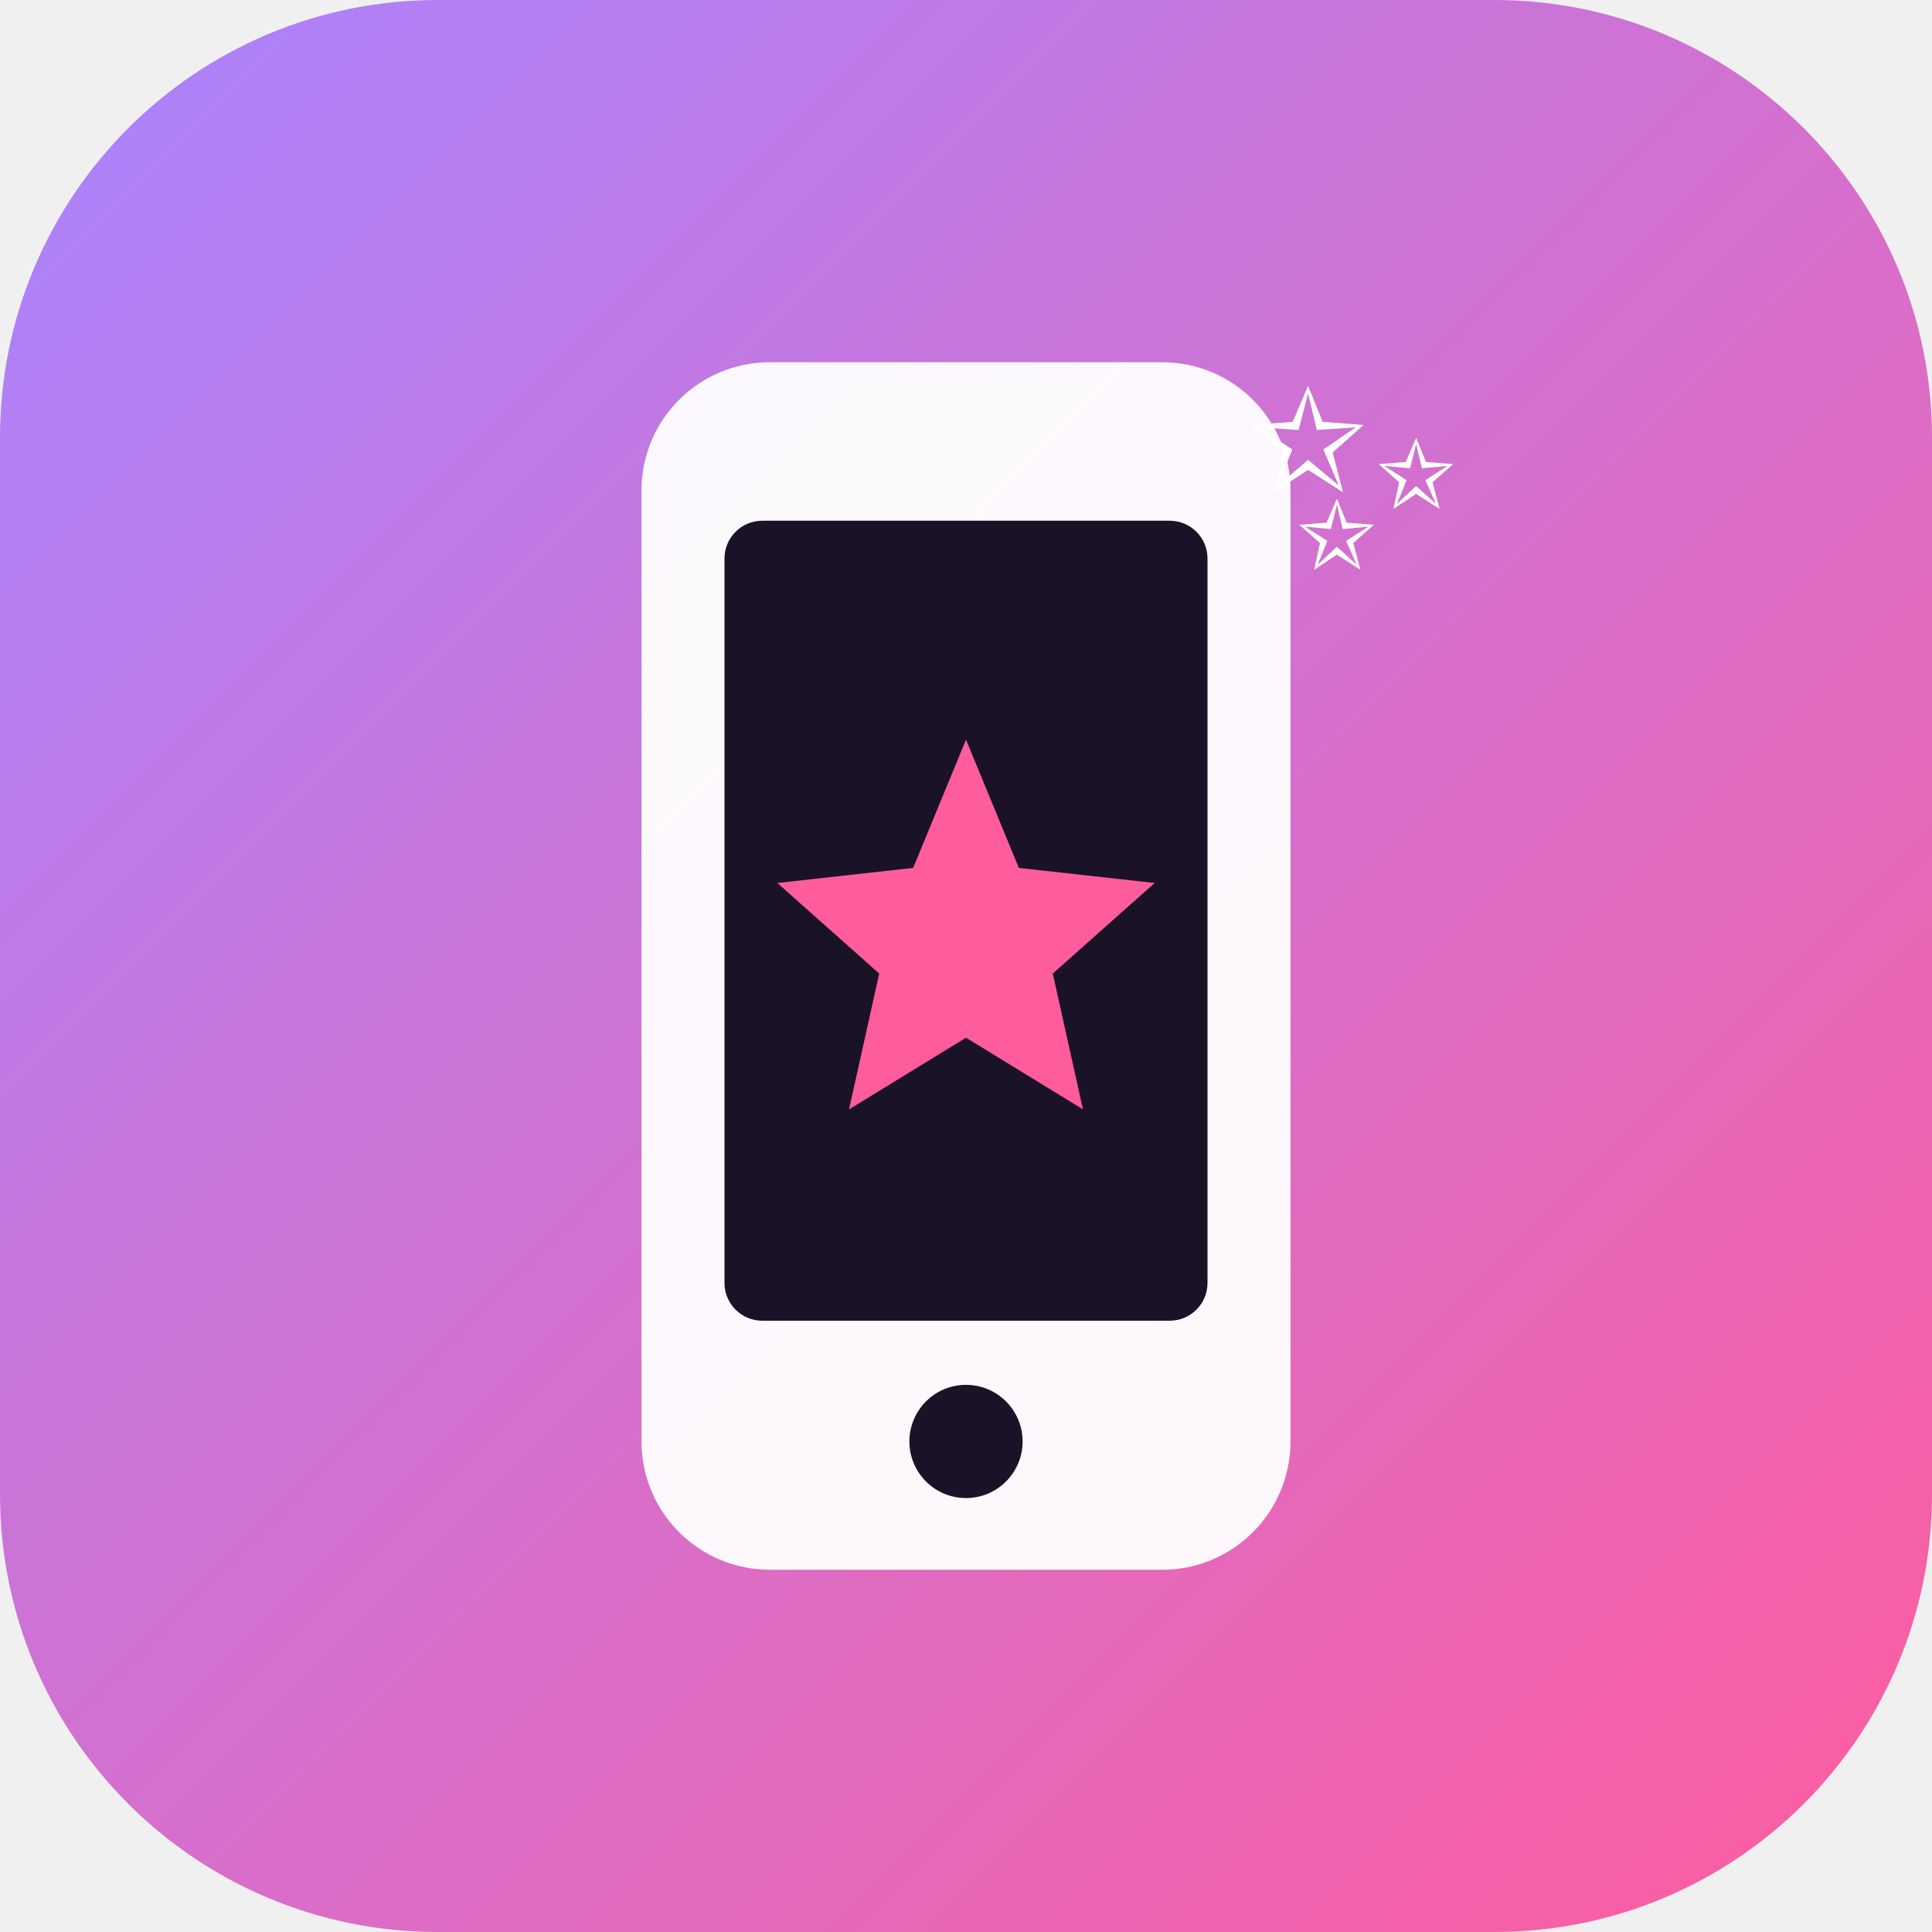
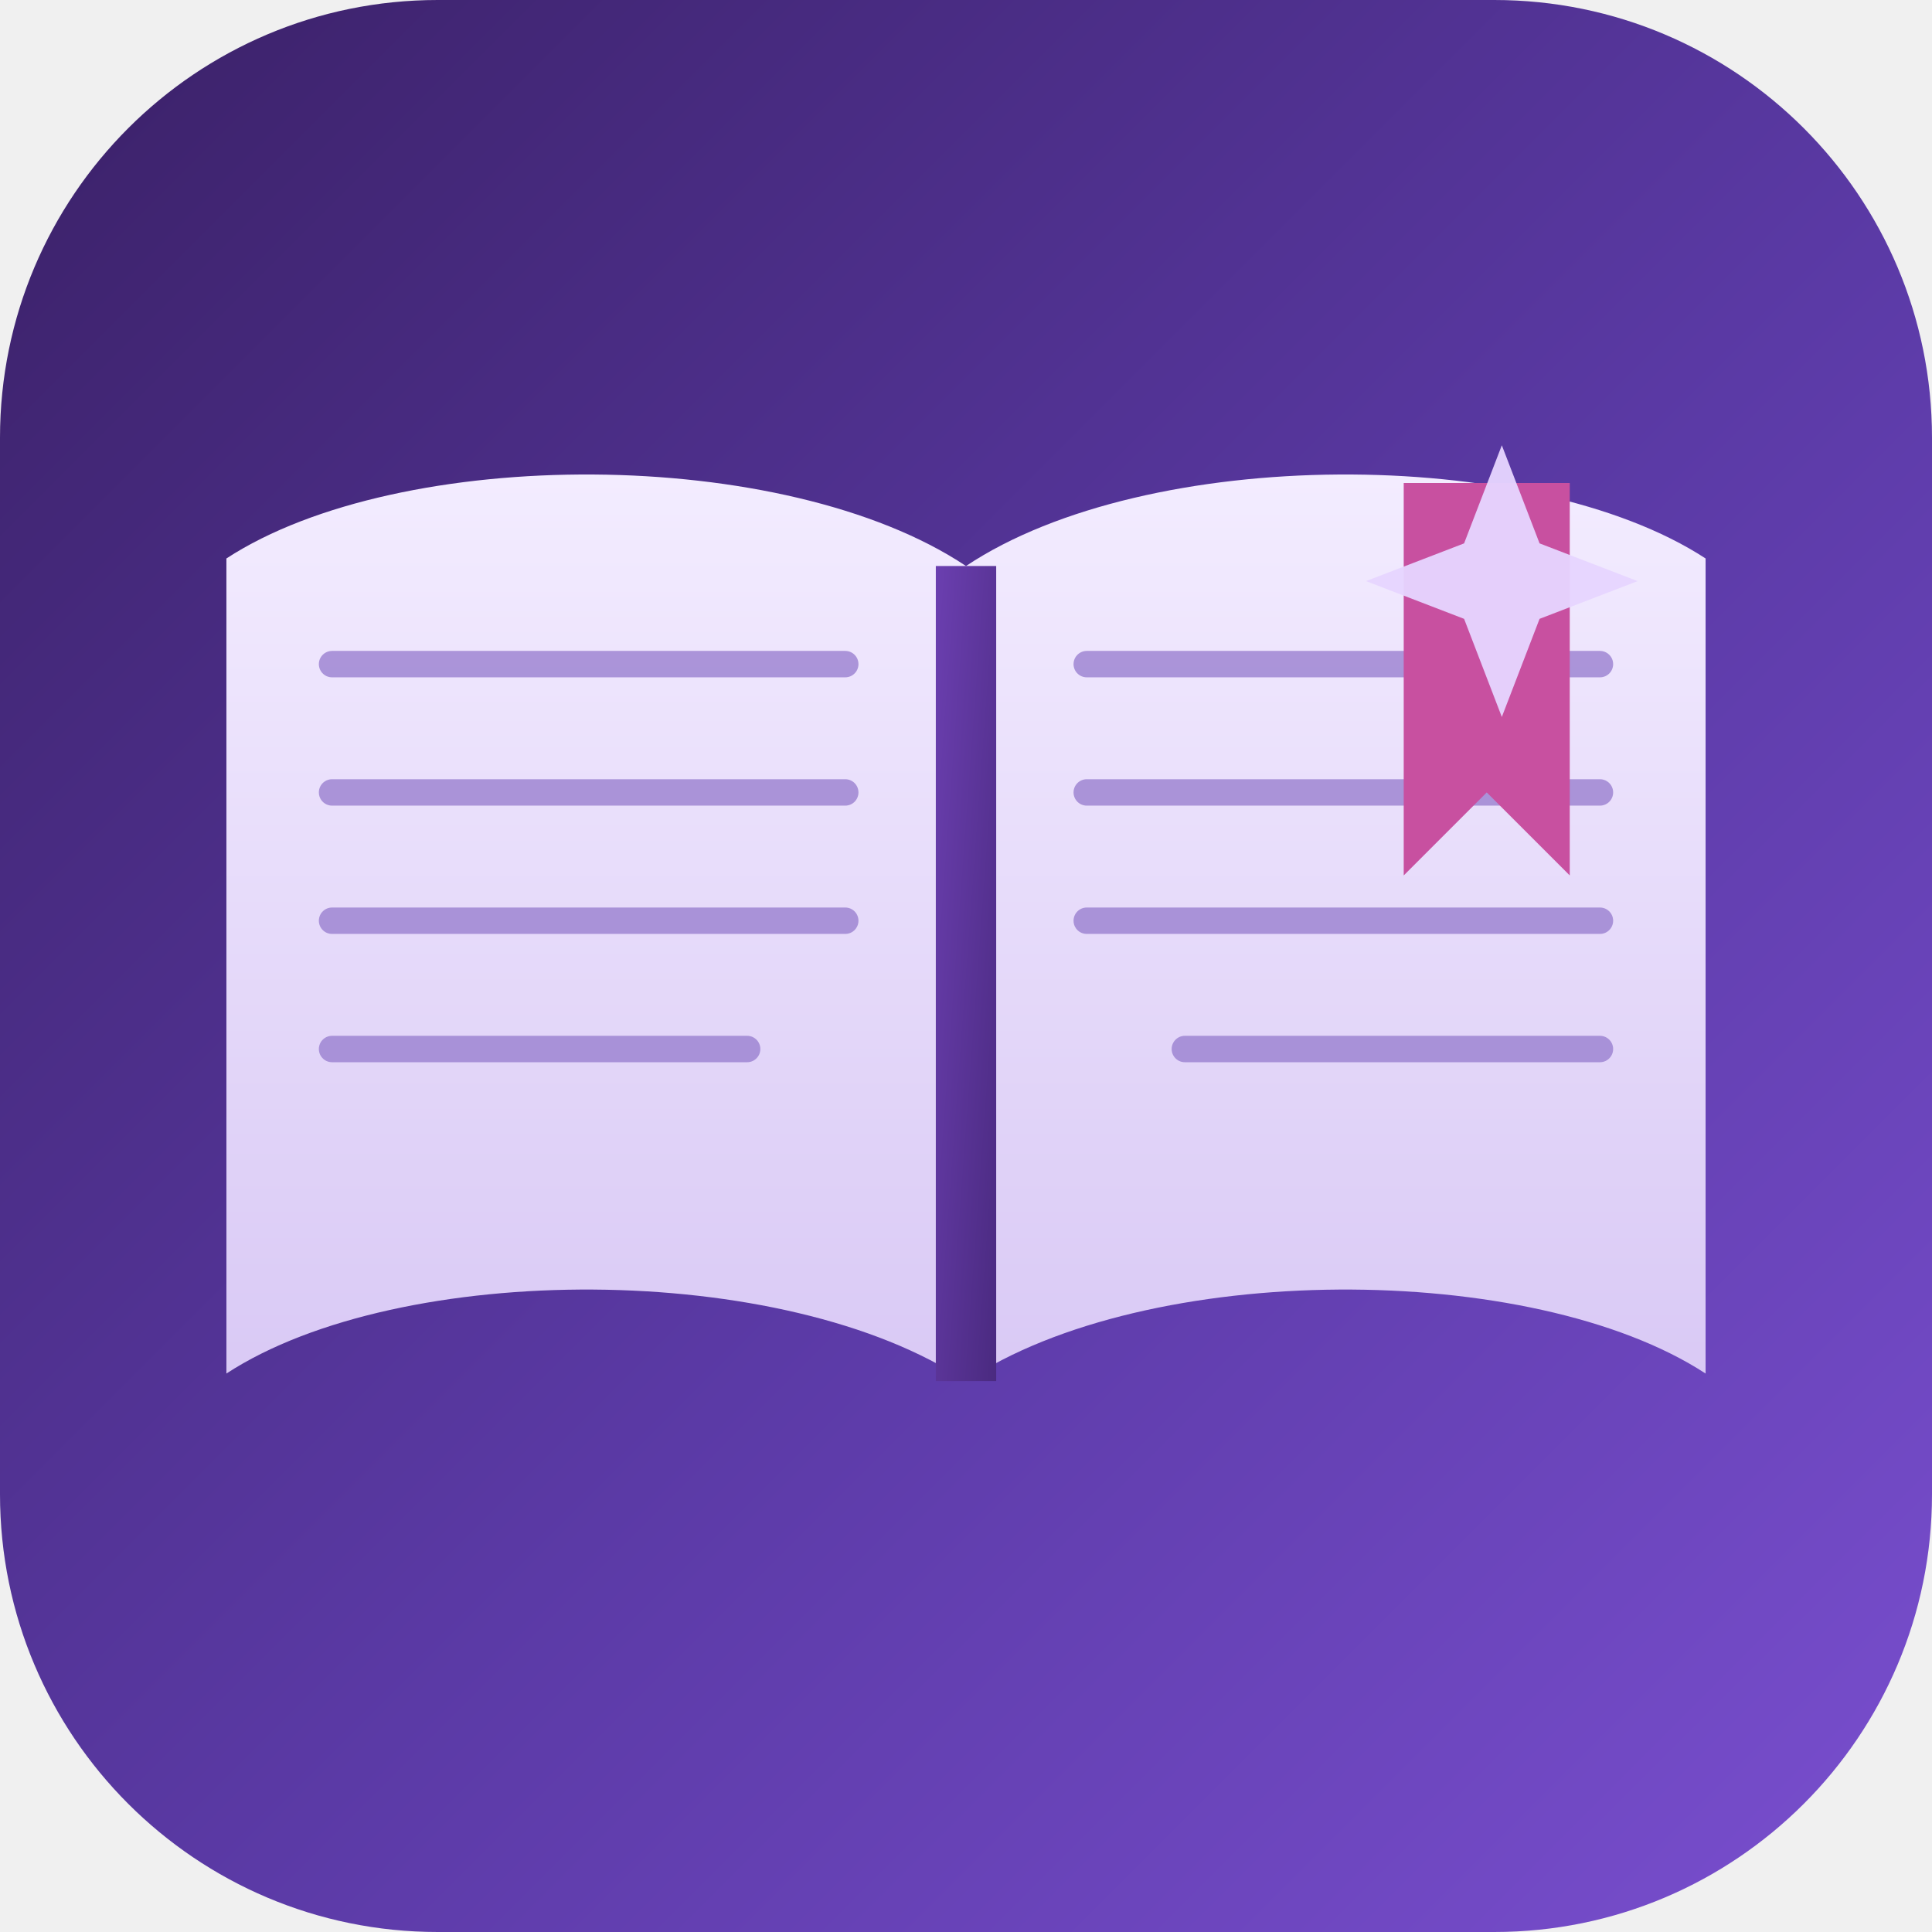
<svg xmlns="http://www.w3.org/2000/svg" viewBox="0 0 512 512">
  <defs>
-     <linearGradient id="g" x1="0" y1="0" x2="1" y2="1">
-       <stop offset="0" stop-color="#a884ff" />
-       <stop offset="1" stop-color="#ff5c9d" />
+     <linearGradient id="bg" x1="0" y1="0" x2="1" y2="1">
+       <stop offset="0" stop-color="#3a2066" />
+       <stop offset="0.55" stop-color="#5b3aa6" />
+       <stop offset="1" stop-color="#7a4fd0" />
+     </linearGradient>
+     <linearGradient id="page" x1="0" y1="0" x2="0" y2="1">
+       <stop offset="0" stop-color="#f3ecff" />
+       <stop offset="1" stop-color="#d9c9f5" />
+     </linearGradient>
+     <linearGradient id="cover" x1="0" y1="0" x2="1" y2="1">
+       <stop offset="0" stop-color="#6b3fb0" />
+       <stop offset="1" stop-color="#4a2a80" />
    </linearGradient>
  </defs>
-   <rect width="512" height="512" rx="116" fill="url(#g)" />
-   <rect x="170" y="96" width="172" height="320" rx="34" fill="#fff" opacity="0.95" />
-   <rect x="192" y="138" width="128" height="212" rx="10" fill="#1a1226" />
-   <circle cx="256" cy="382" r="15" fill="#1a1226" />
-   <g fill="#ff5c9d">
-     <path d="M256 196 l14 34 36 4 -27 24 8 36 -31-19 -31 19 8-36 -27-24 36-4 Z" />
+   <rect width="512" height="512" rx="116" fill="url(#bg)" />
+   <g transform="translate(256 262)">
+     <path d="M0 -112 C-48 -144 -150 -144 -196 -114 L-196 102 C-150 72 -48 72 0 104 Z" fill="url(#page)" />
+     <path d="M0 -112 C48 -144 150 -144 196 -114 L196 102 C150 72 48 72 0 104 Z" fill="url(#page)" />
+     <path d="M-8 -112 L-8 104 L8 104 L8 -112 Z" fill="url(#cover)" />
+     <g stroke="#9a7fd0" stroke-width="7" stroke-linecap="round" opacity="0.8">
+       <path d="M-168 -86 H-32 M-168 -52 H-32 M-168 -18 H-32 M-168 16 H-58" />
+       <path d="M32 -86 H168 M32 -52 H168 M32 -18 H168 M58 16 H168" />
+     </g>
+     <path d="M116 -134 L116 -30 L138 -52 L160 -30 L160 -134 Z" fill="#c850a0" />
  </g>
-   <text x="330" y="150" font-size="70" fill="#fff">✨</text>
+   <path d="M398 118 l10 26 26 10 -26 10 -10 26 -10 -26 -26 -10 26 -10 Z" fill="#e7d5ff" opacity="0.95" />
</svg>
